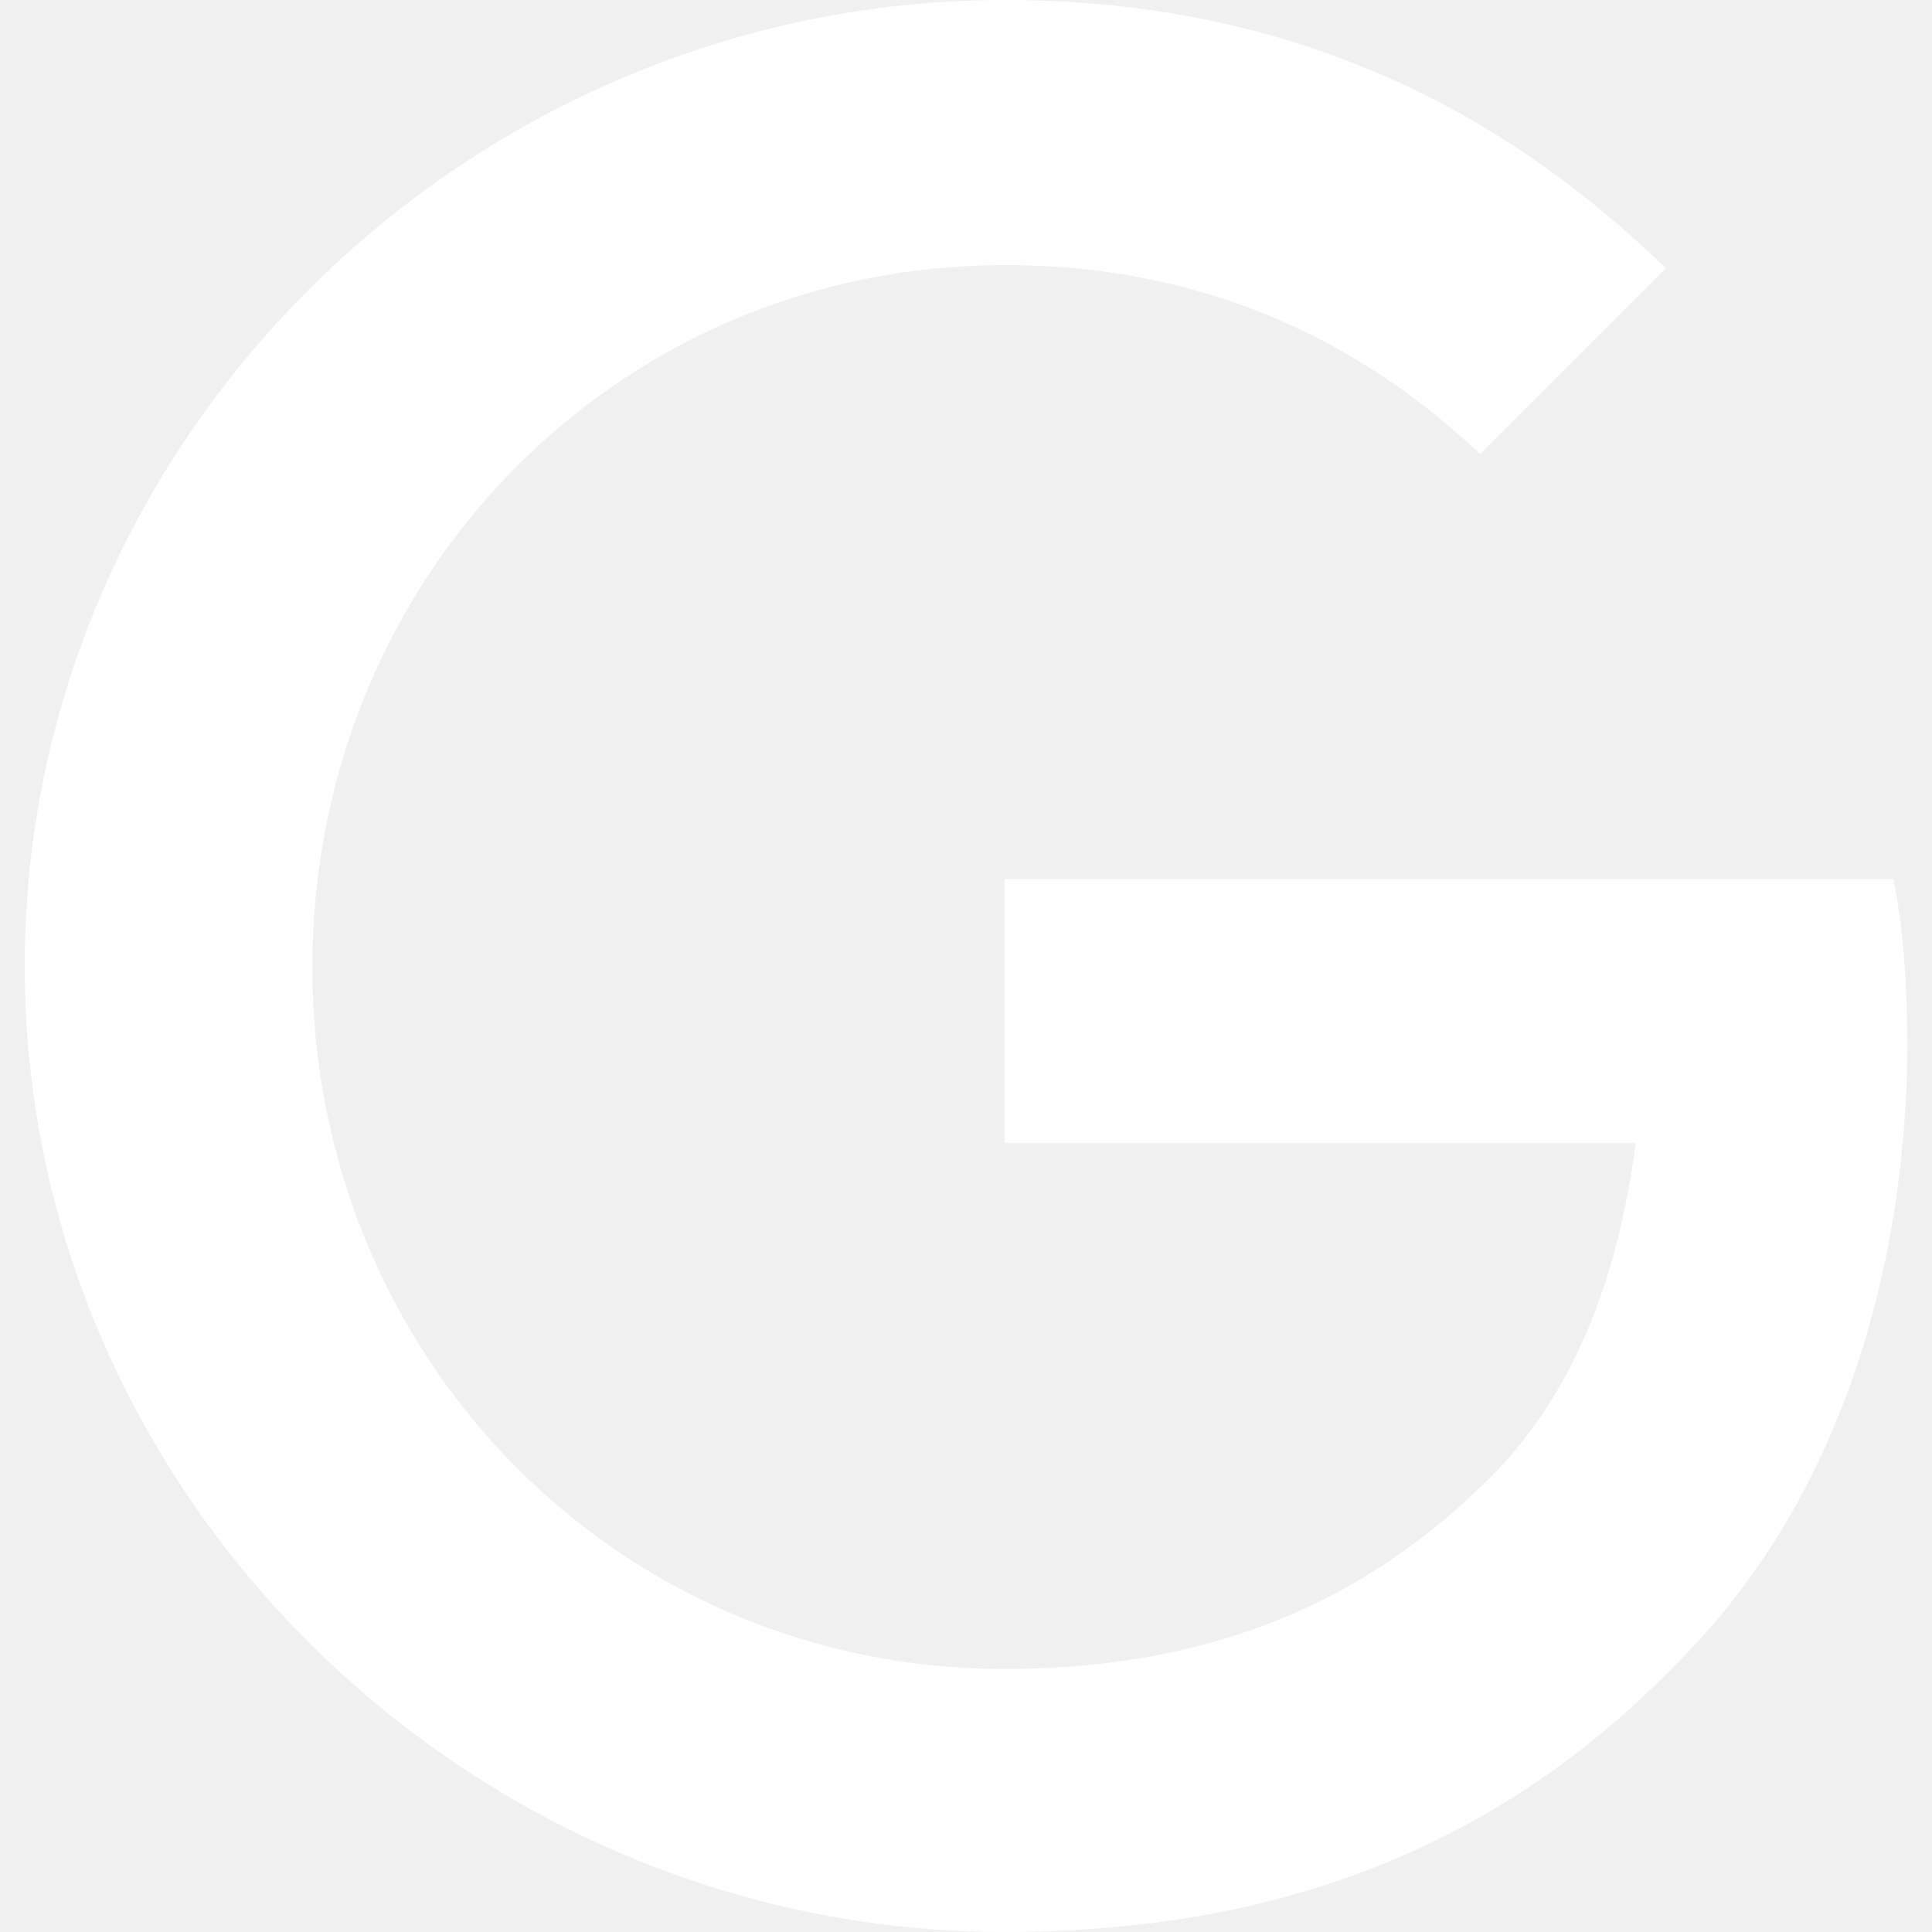
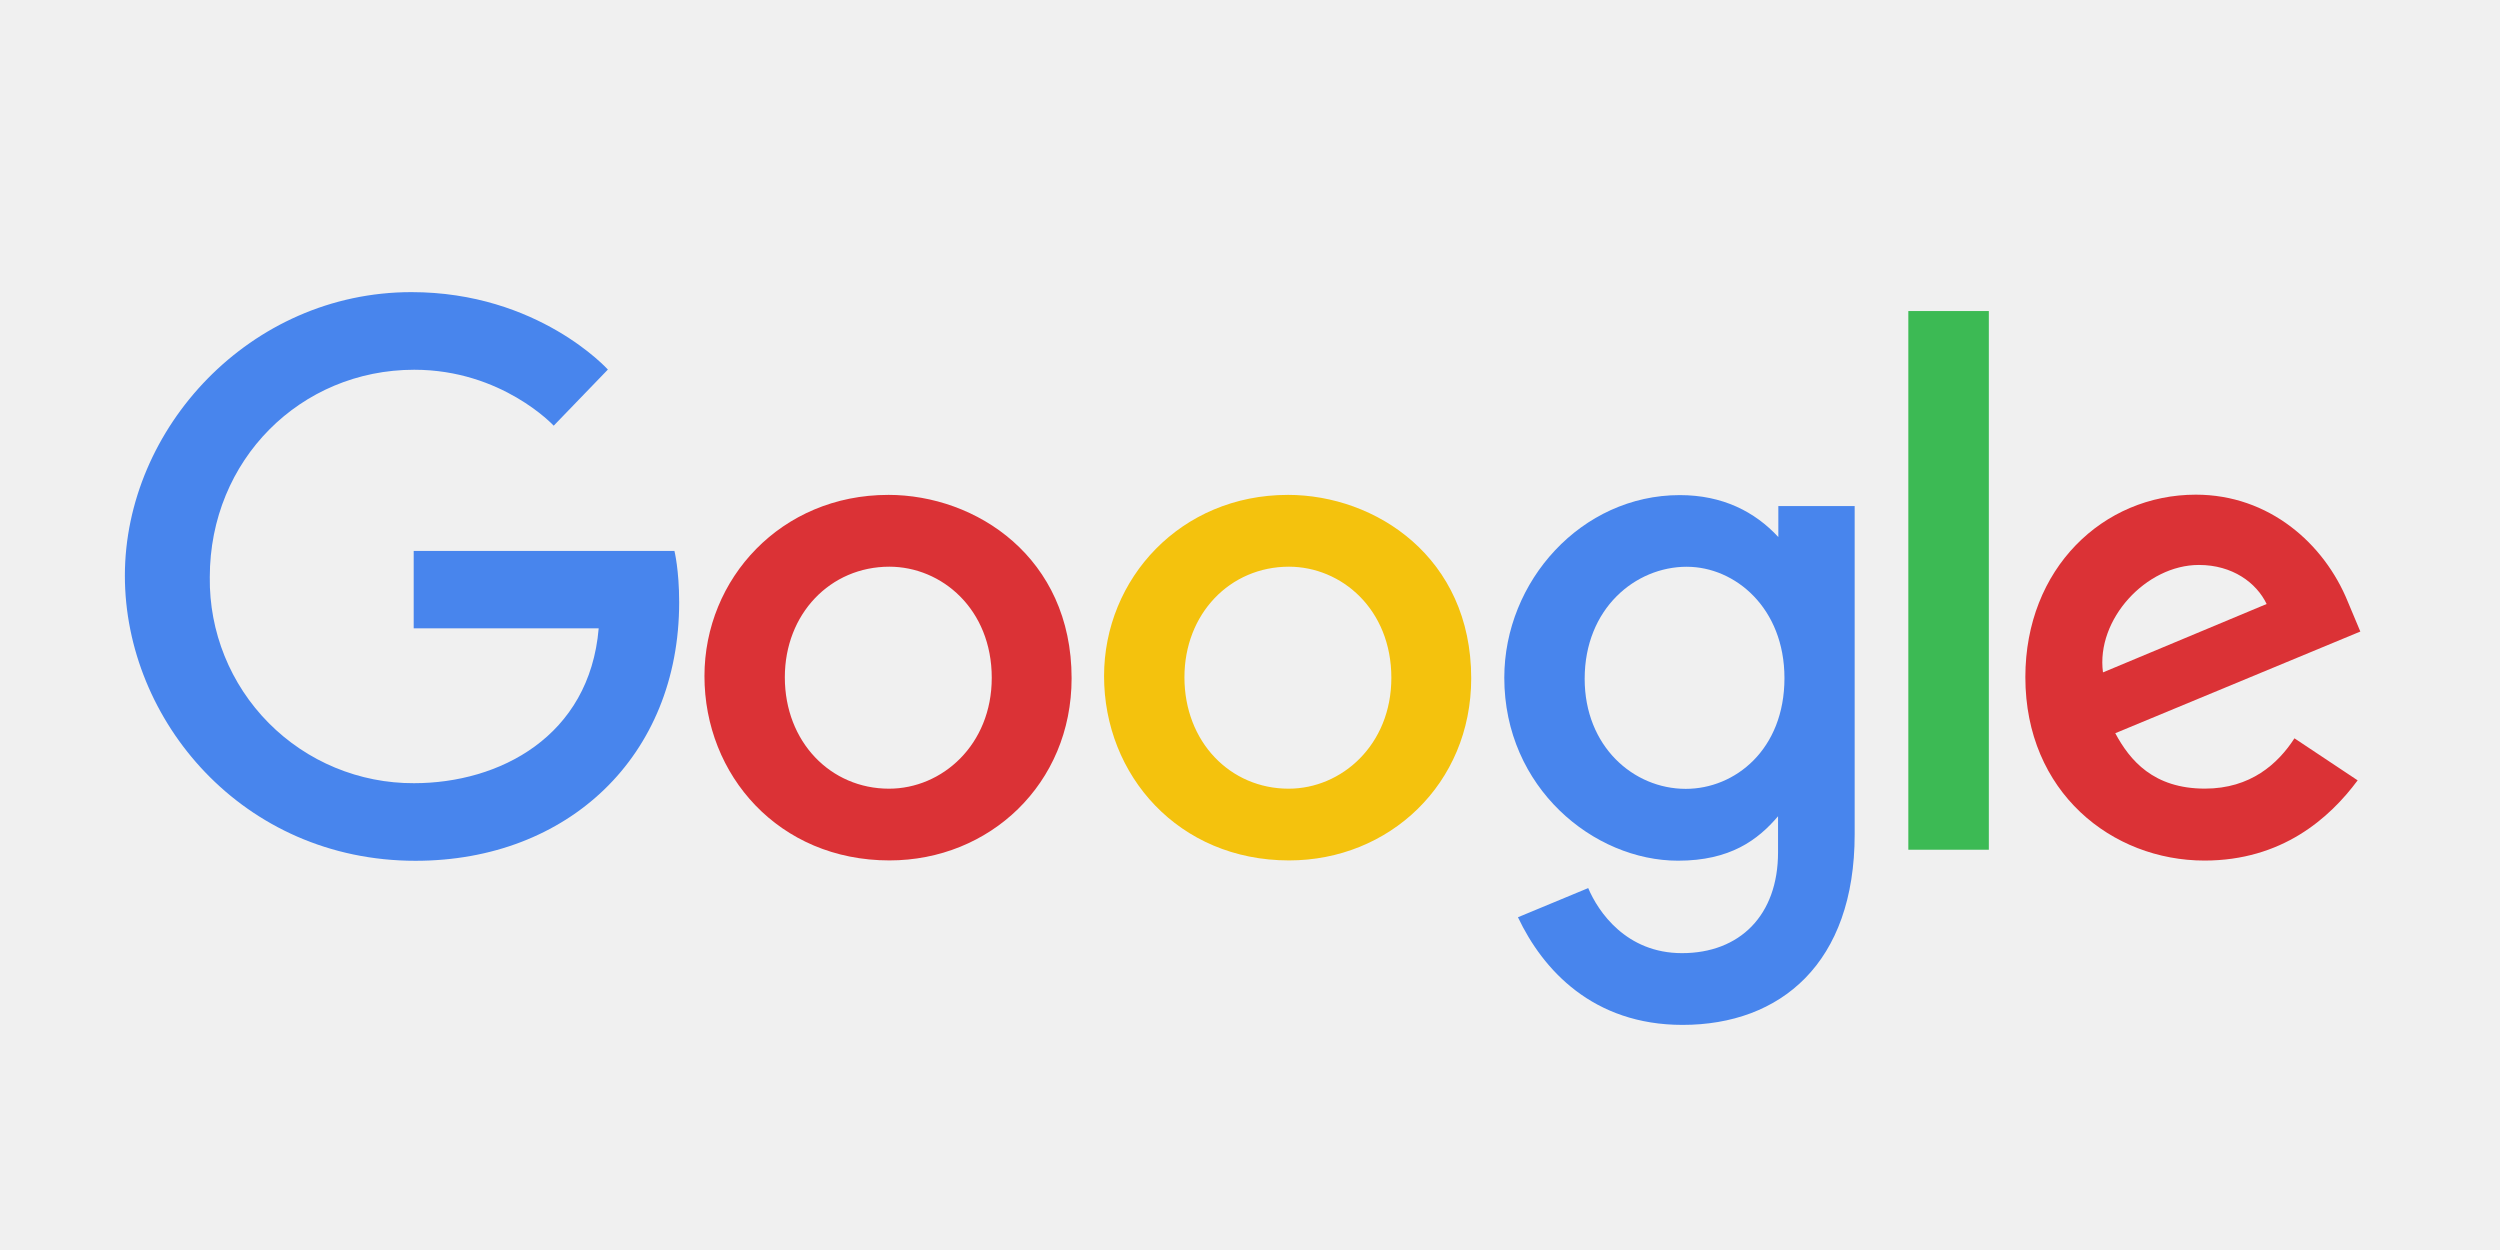
- <svg xmlns="http://www.w3.org/2000/svg" fill="#ffffff" role="img" viewBox="0 0 24 24">
-   <path d="M12.48 10.92v3.28h7.84c-.24 1.84-.853 3.187-1.787 4.133-1.147 1.147-2.933 2.4-6.053 2.4-4.827 0-8.6-3.893-8.6-8.72s3.773-8.72 8.6-8.72c2.6 0 4.507 1.027 5.907 2.347l2.307-2.307C18.747 1.44 16.133 0 12.48 0 5.867 0 .307 5.387.307 12s5.56 12 12.173 12c3.573 0 6.267-1.173 8.373-3.36 2.16-2.16 2.84-5.213 2.84-7.667 0-.76-.053-1.467-.173-2.053H12.48z" />
+ <svg xmlns="http://www.w3.org/2000/svg" xmlns:xlink="http://www.w3.org/1999/xlink" height="60" width="120">
+   <path d="M32.377 26.446h-12.52v3.715h8.88c-.44 5.2-4.773 7.432-8.865 7.432a9.76 9.76 0 0 1-9.802-9.891c0-5.624 4.354-9.954 9.814-9.954 4.212 0 6.694 2.685 6.694 2.685l2.6-2.694s-3.34-3.717-9.43-3.717c-7.755 0-13.754 6.545-13.754 13.614 0 6.927 5.643 13.682 13.95 13.682 7.307 0 12.656-5.006 12.656-12.408 0-1.562-.227-2.464-.227-2.464z" fill="#4885ed" />
+   <use xlink:href="#A" fill="#db3236" />
+   <use xlink:href="#A" x="19.181" fill="#f4c20d" />
+   <path d="M80.628 23.765c-4.716 0-8.422 4.13-8.422 8.766 0 5.28 4.297 8.782 8.34 8.782 2.5 0 3.83-.993 4.8-2.132v1.73c0 3.027-1.838 4.84-4.612 4.84-2.68 0-4.024-1.993-4.5-3.123l-3.372 1.4c1.196 2.53 3.604 5.167 7.9 5.167 4.7 0 8.262-2.953 8.262-9.147V24.292H85.36v1.486c-1.13-1.22-2.678-2.013-4.73-2.013zm.34 3.44c2.312 0 4.686 1.974 4.686 5.345 0 3.427-2.37 5.315-4.737 5.315-2.514 0-4.853-2.04-4.853-5.283 0-3.368 2.43-5.378 4.904-5.378z" fill="#4885ed" />
+   <path d="M105.4 23.744c-4.448 0-8.183 3.54-8.183 8.76 0 5.526 4.163 8.803 8.6 8.803 3.712 0 6-2.03 7.35-3.85l-3.033-2.018c-.787 1.22-2.103 2.415-4.298 2.415-2.466 0-3.6-1.35-4.303-2.66l11.763-4.88-.6-1.43c-1.136-2.8-3.787-5.14-7.295-5.14zm.153 3.374c1.603 0 2.756.852 3.246 1.874l-7.856 3.283c-.34-2.542 2.07-5.157 4.6-5.157z" fill="#db3236" />
+   <path d="M91.6 40.787h3.864V14.93H91.6z" fill="#3cba54" />
+   <defs>
+     <path id="A" d="M42.634 23.755c-5.138 0-8.82 4.017-8.82 8.7 0 4.754 3.57 8.845 8.88 8.845 4.806 0 8.743-3.673 8.743-8.743 0-5.8-4.58-8.803-8.803-8.803zm.05 3.446c2.526 0 4.92 2.043 4.92 5.334 0 3.22-2.384 5.322-4.932 5.322-2.8 0-5-2.242-5-5.348 0-3.04 2.18-5.308 5.02-5.308z" />
+   </defs>
</svg>
